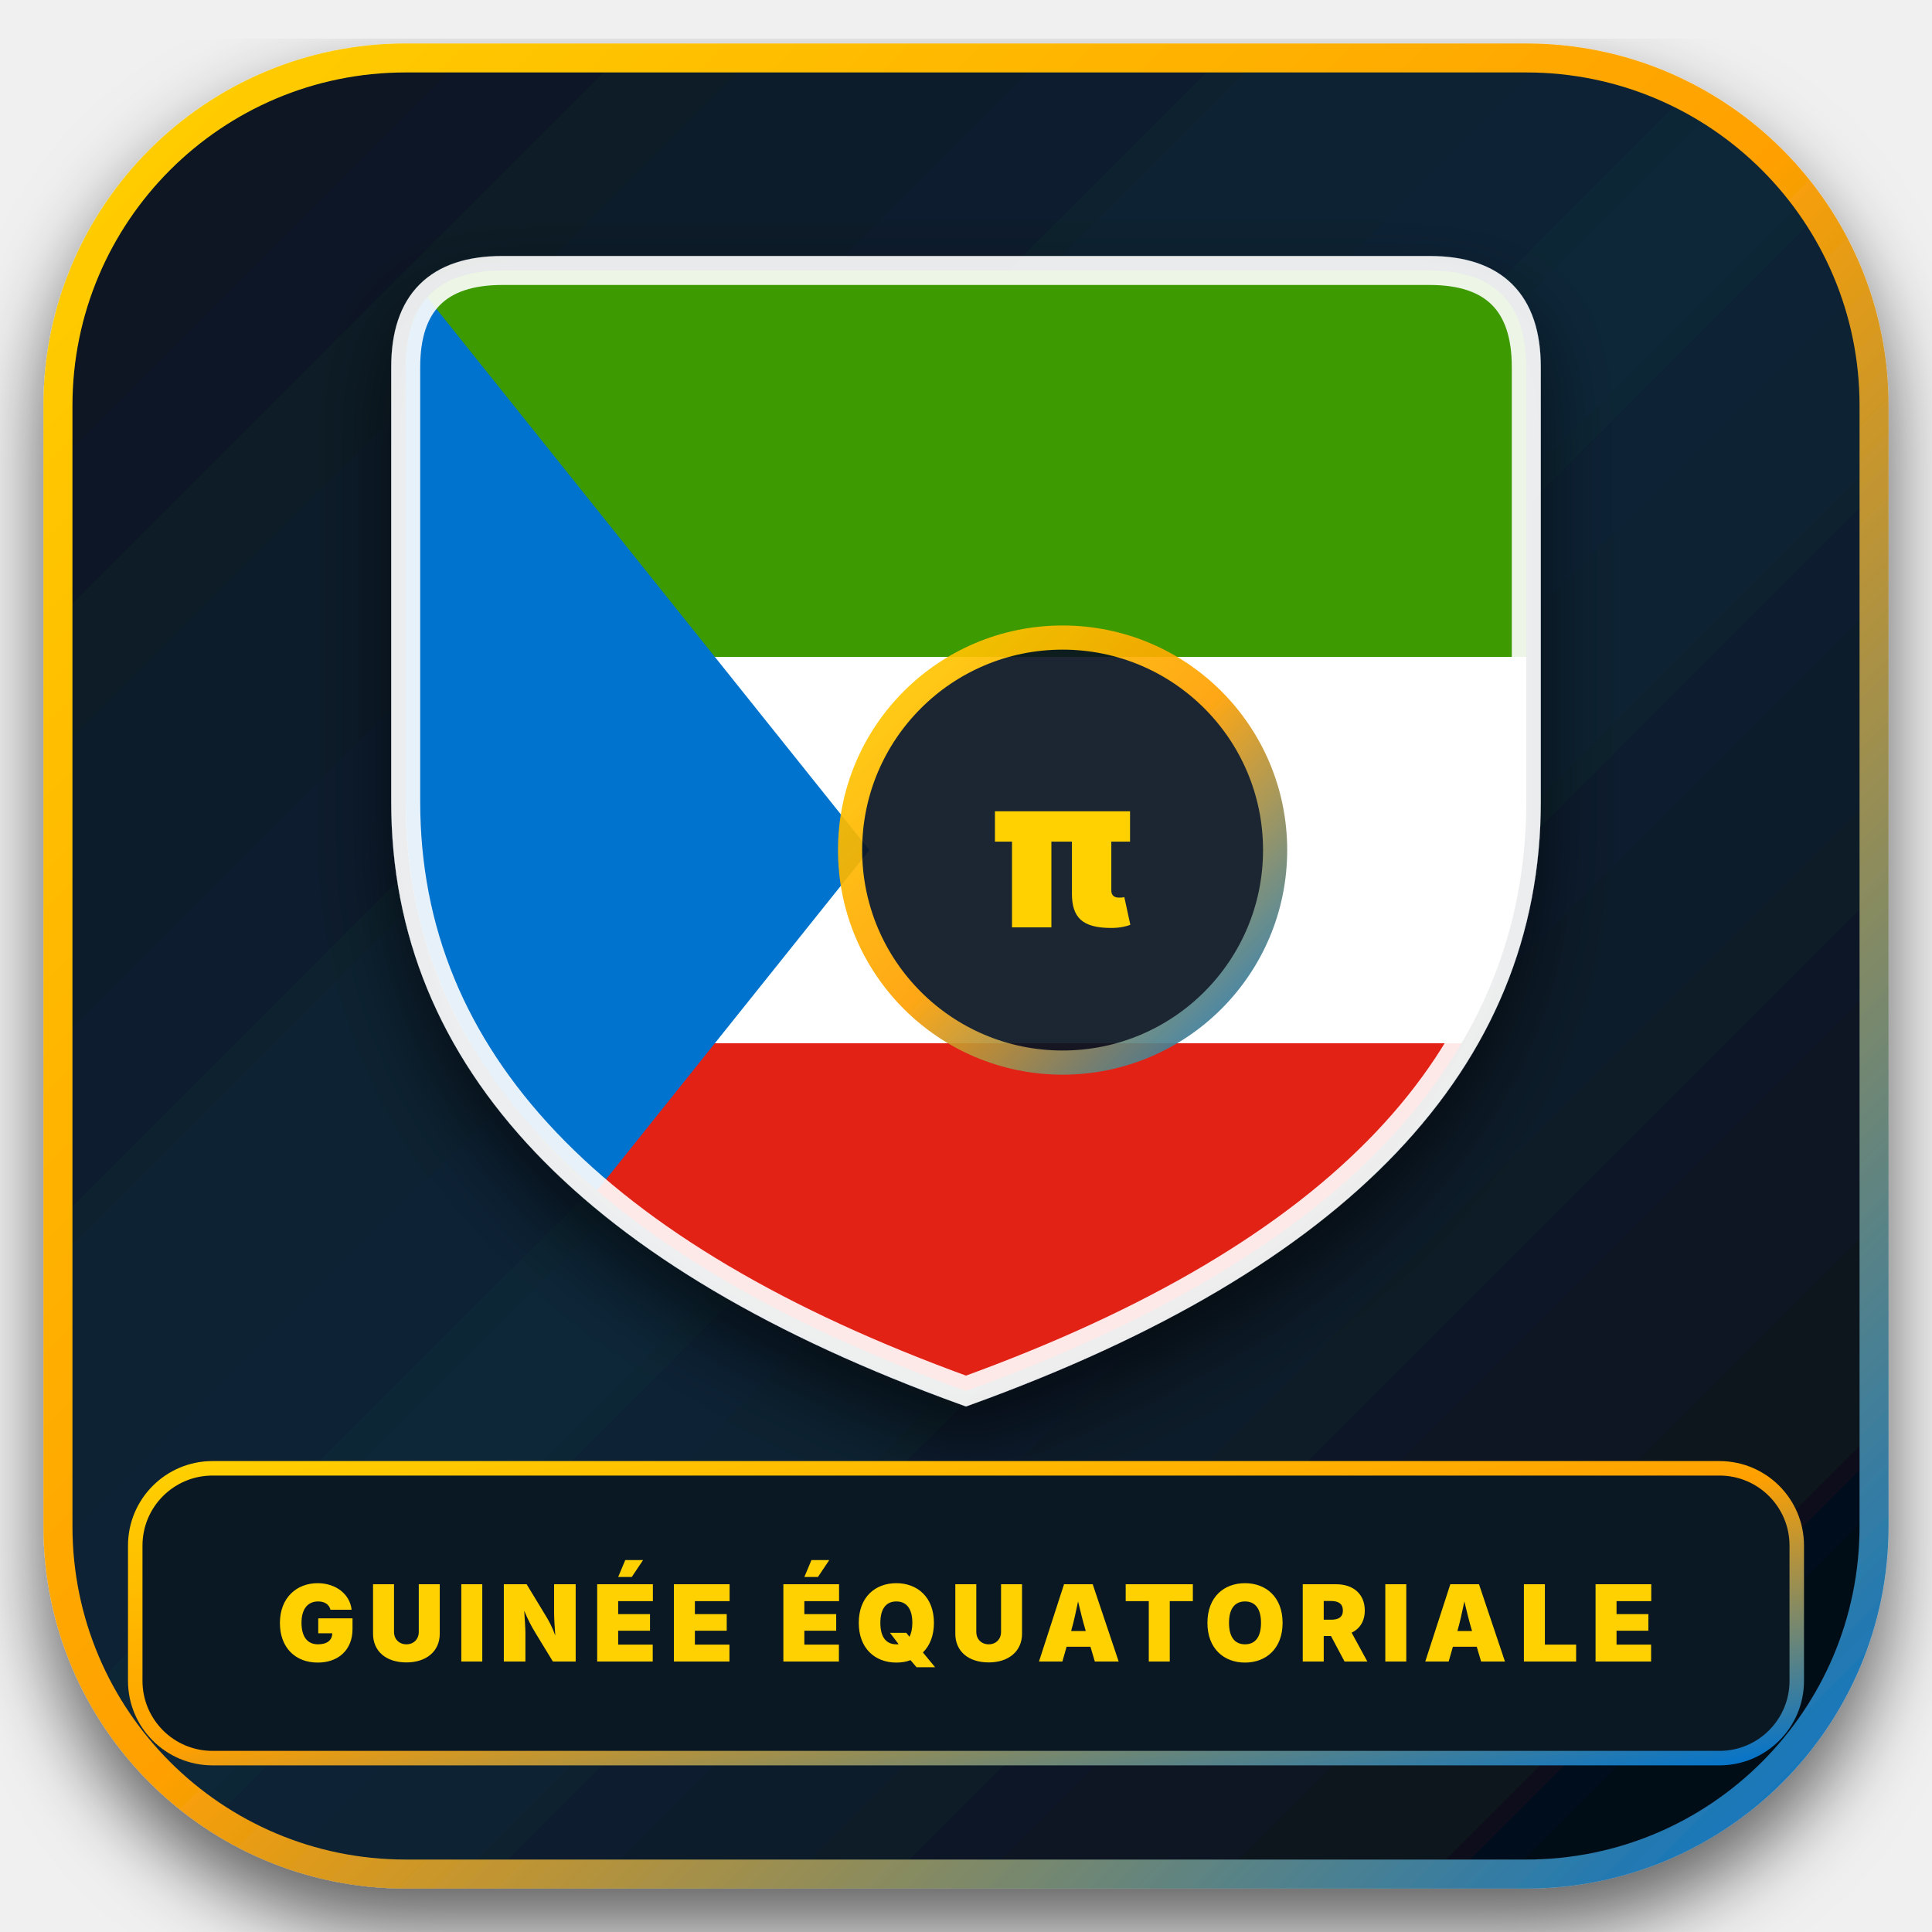
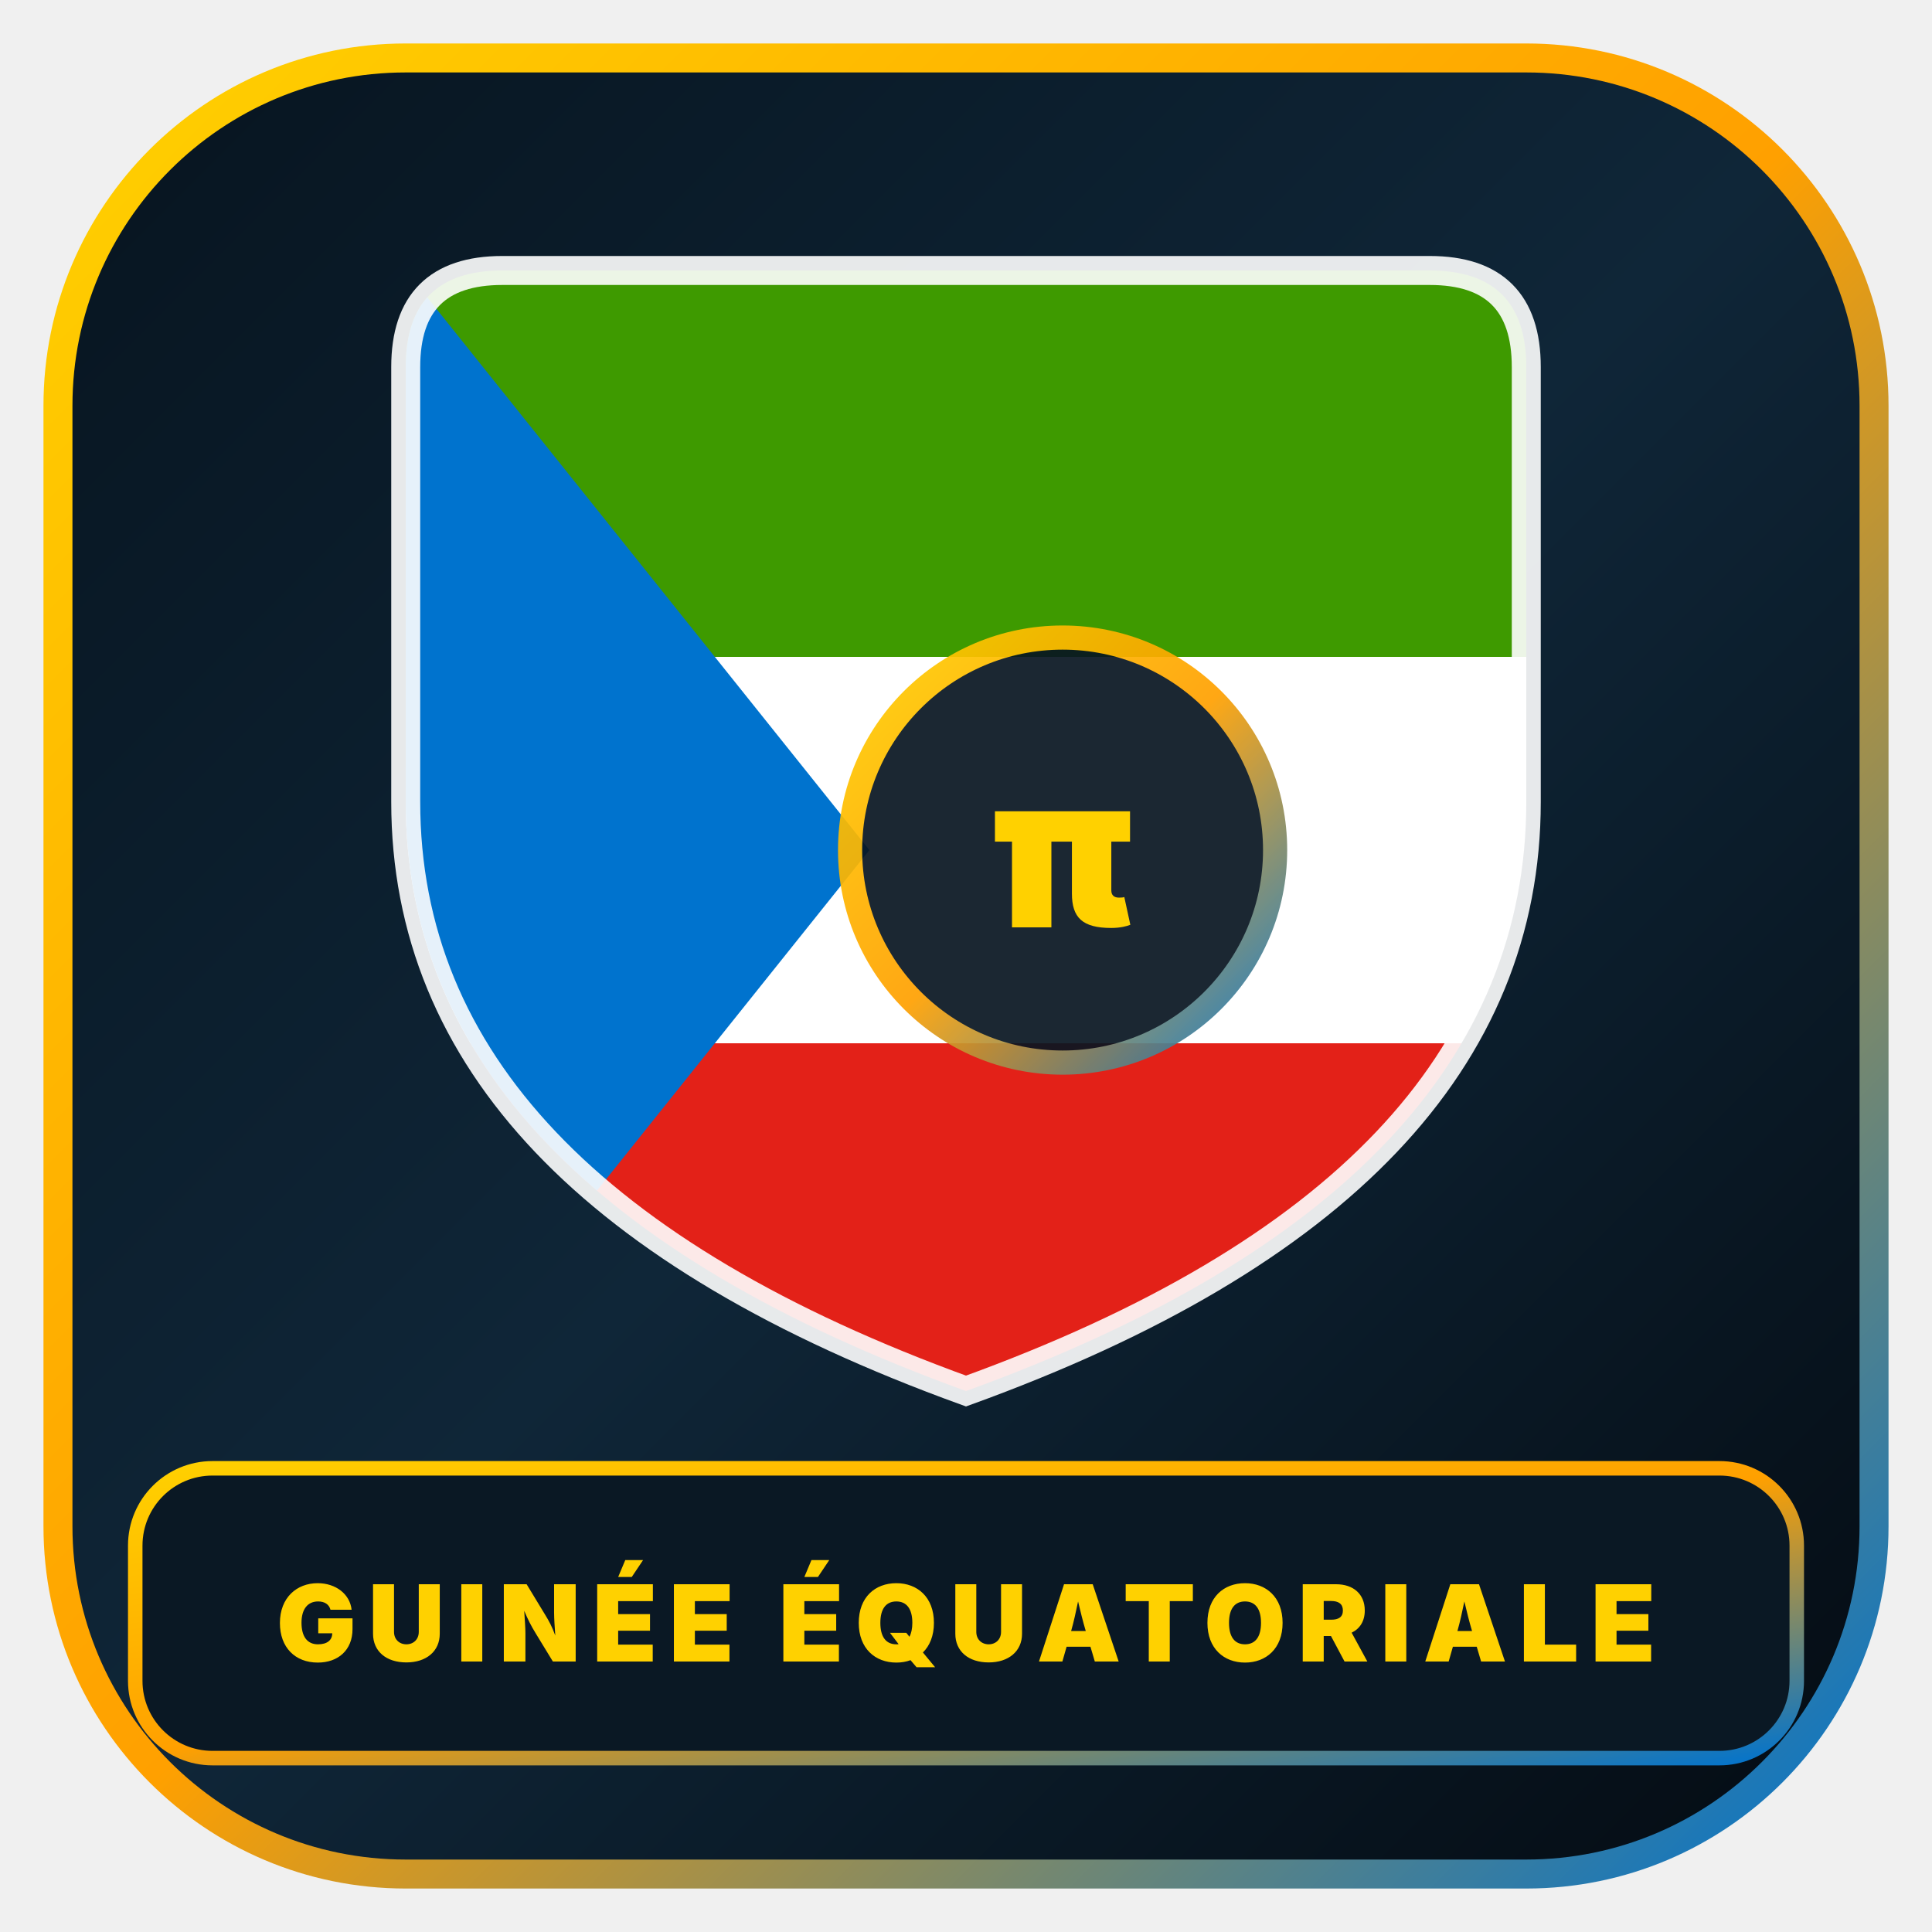
<svg xmlns="http://www.w3.org/2000/svg" viewBox="0 0 200 200" width="100%" height="100%">
  <defs>
    <linearGradient id="gqBgGrad" x1="0%" y1="0%" x2="100%" y2="100%">
      <stop offset="0%" stop-color="#07141f" />
      <stop offset="50%" stop-color="#0f2638" />
      <stop offset="100%" stop-color="#040b12" />
    </linearGradient>
    <linearGradient id="gqGoldGlow" x1="0%" y1="0%" x2="100%" y2="100%">
      <stop offset="0%" stop-color="#FFD100" />
      <stop offset="50%" stop-color="#FFA000" />
      <stop offset="100%" stop-color="#0073CE" />
    </linearGradient>
-     <filter id="gqDropShadow" x="-10%" y="-10%" width="130%" height="130%">
-       <feDropShadow dx="0" dy="4" stdDeviation="4" flood-color="#000000" flood-opacity="0.6" />
-     </filter>
  </defs>
-   <rect x="6" y="6" width="188" height="188" rx="36" fill="url(#gqBgGrad)" stroke="url(#gqGoldGlow)" stroke-width="3" filter="url(#gqDropShadow)" />
-   <g transform="translate(42, 28)" filter="url(#gqDropShadow)">
+   <rect x="6" y="6" width="188" height="188" rx="36" fill="url(#gqBgGrad)" stroke="url(#gqGoldGlow)" stroke-width="3" />
+   <g transform="translate(42, 28)">
    <clipPath id="gqShieldClip">
      <path d="M 0 10 Q 0 0 10 0 L 106 0 Q 116 0 116 10 L 116 55 Q 116 95 58 116 Q 0 95 0 55 Z" />
    </clipPath>
    <g clip-path="url(#gqShieldClip)">
      <rect x="0" y="0" width="116" height="40" fill="#3E9A00" />
      <rect x="0" y="40" width="116" height="40" fill="#FFFFFF" />
      <rect x="0" y="80" width="116" height="40" fill="#E32118" />
      <polygon points="0,0 48,60 0,120" fill="#0073CE" />
    </g>
    <path d="M 0 10 Q 0 0 10 0 L 106 0 Q 116 0 116 10 L 116 55 Q 116 95 58 116 Q 0 95 0 55 Z" fill="none" stroke="#FFFFFF" stroke-width="3" opacity="0.9" />
    <circle cx="68" cy="60" r="22" fill="#081521" opacity="0.92" stroke="url(#gqGoldGlow)" stroke-width="2.5" />
    <text x="68" y="68" fill="#FFD100" font-family="'Inter', -apple-system, sans-serif" font-weight="900" font-size="22" text-anchor="middle">π</text>
  </g>
  <rect x="14" y="152" width="172" height="30" rx="8" fill="#0a1824" stroke="url(#gqGoldGlow)" stroke-width="1.5" />
  <text x="100" y="172" fill="#FFD100" font-family="'Inter', sans-serif" font-weight="900" font-size="11" letter-spacing="1.2" text-anchor="middle">GUINÉE ÉQUATORIALE</text>
</svg>
